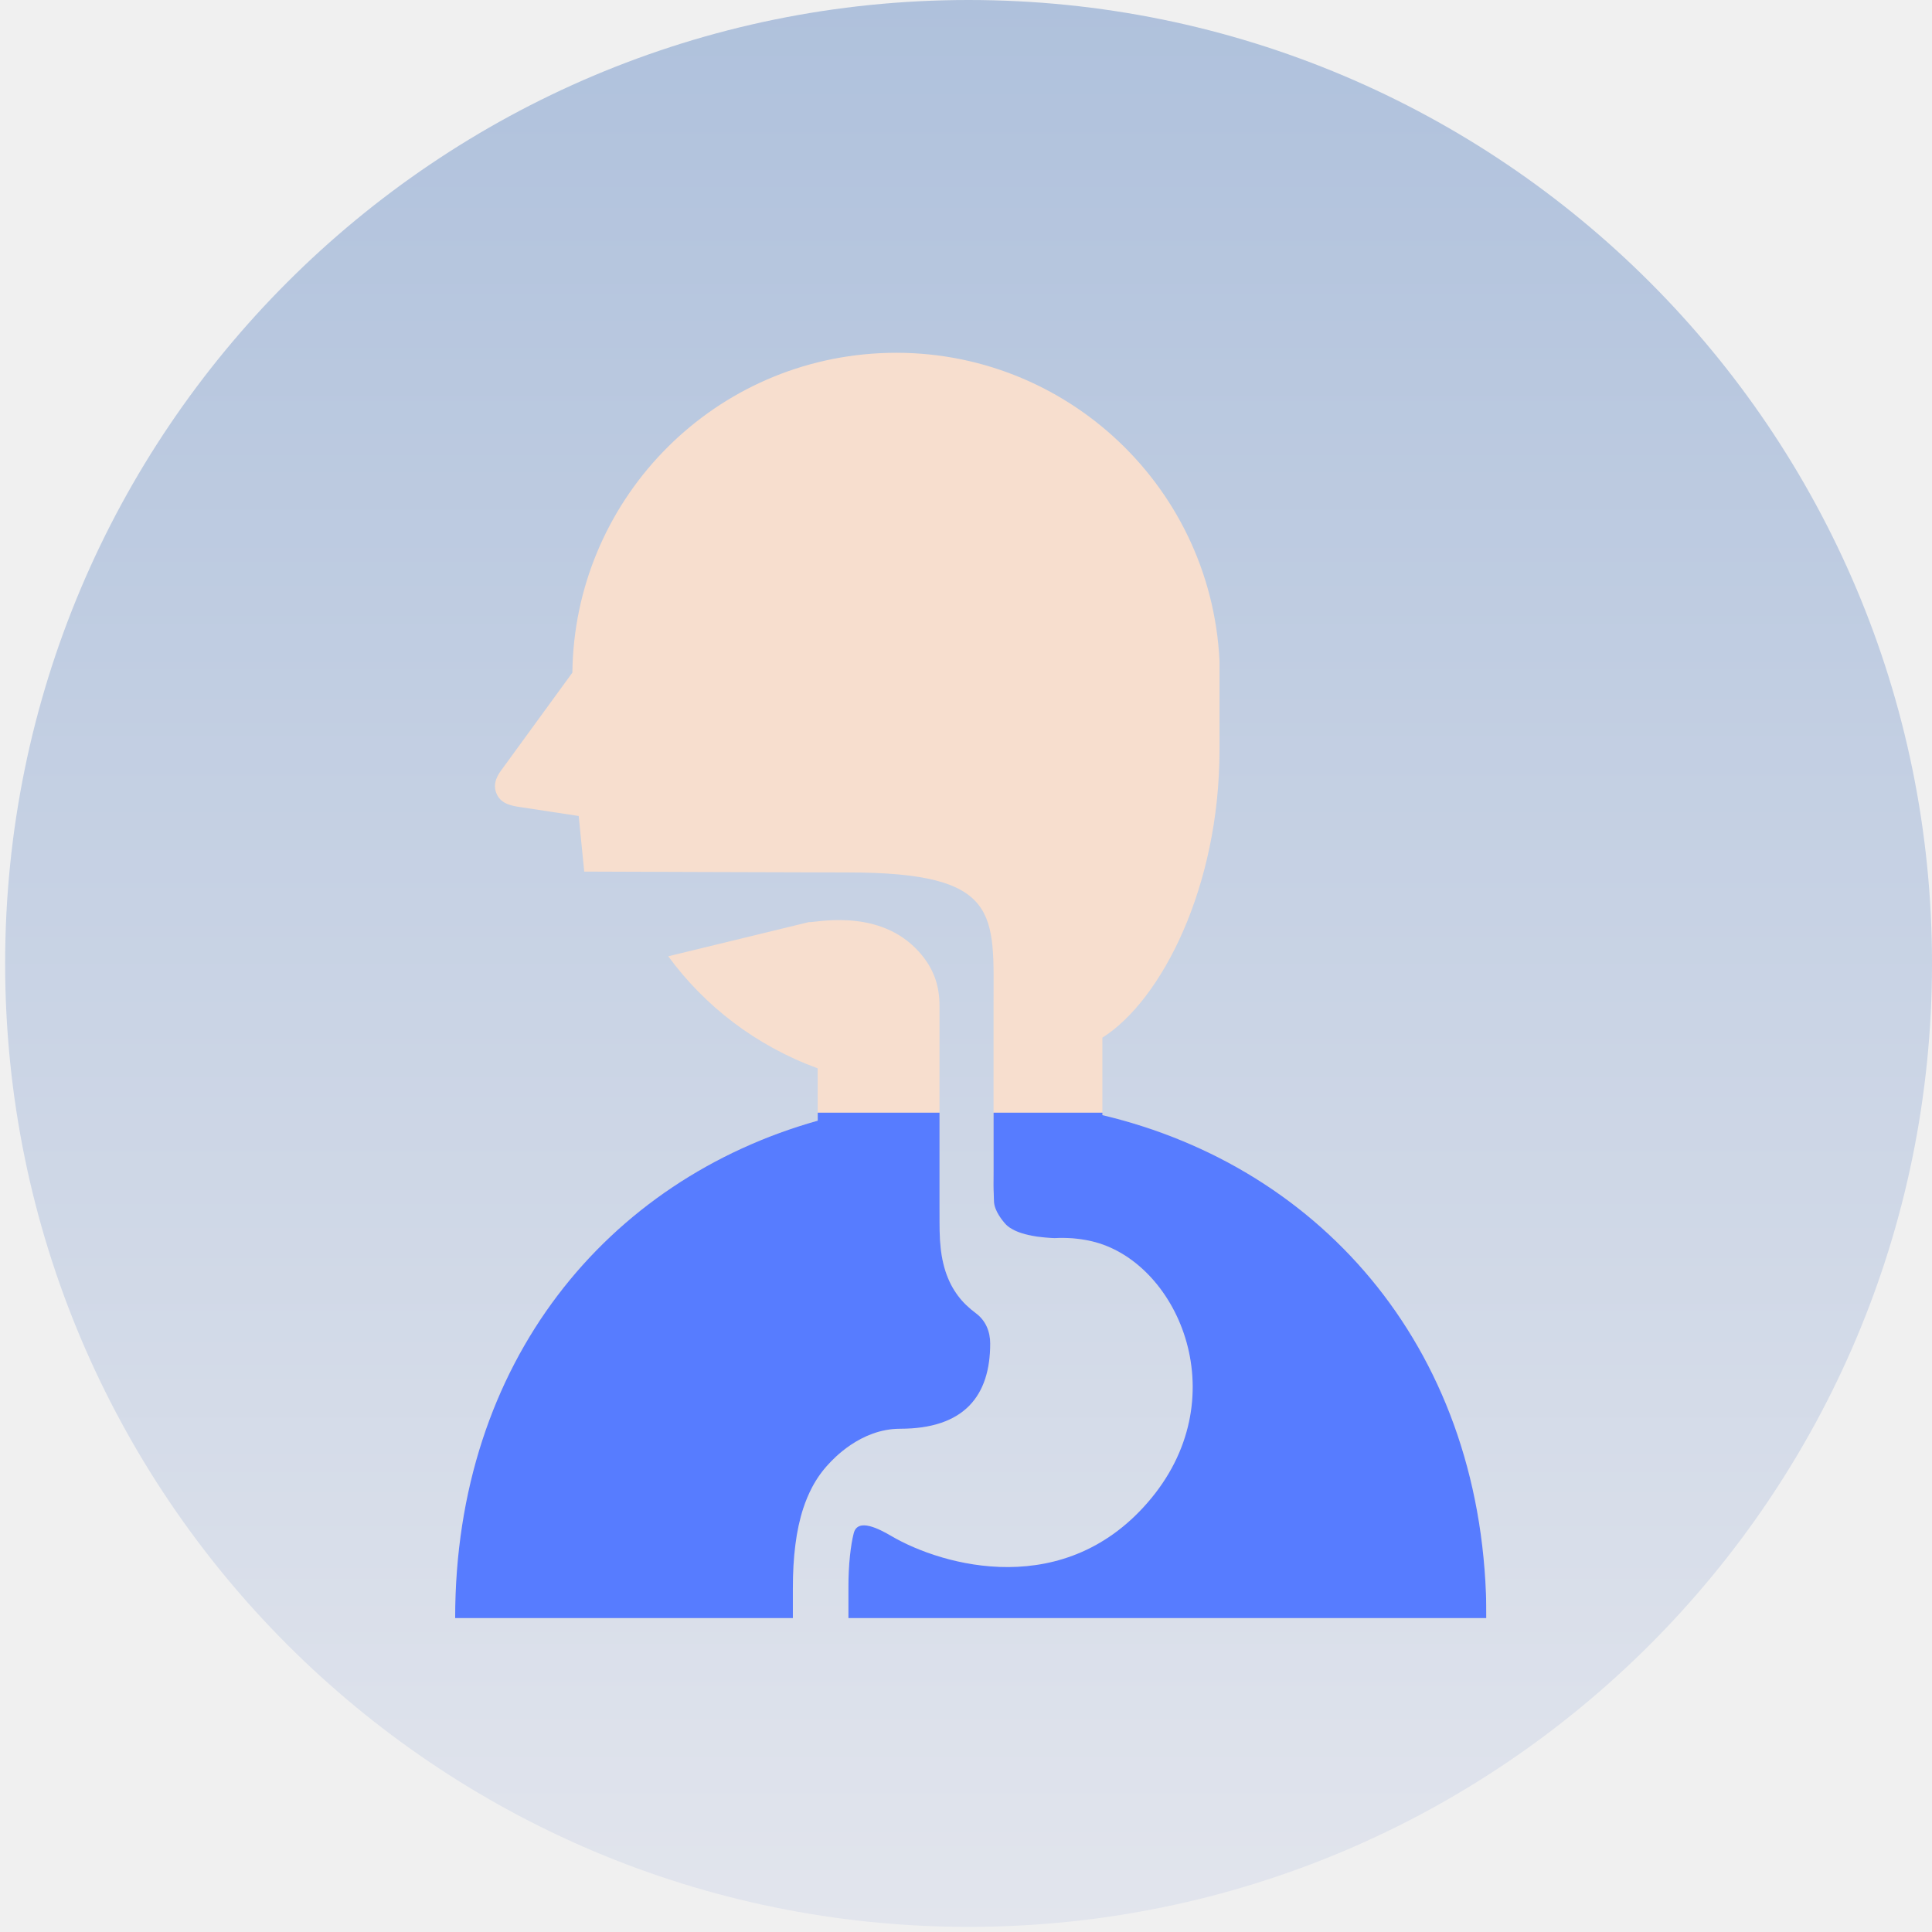
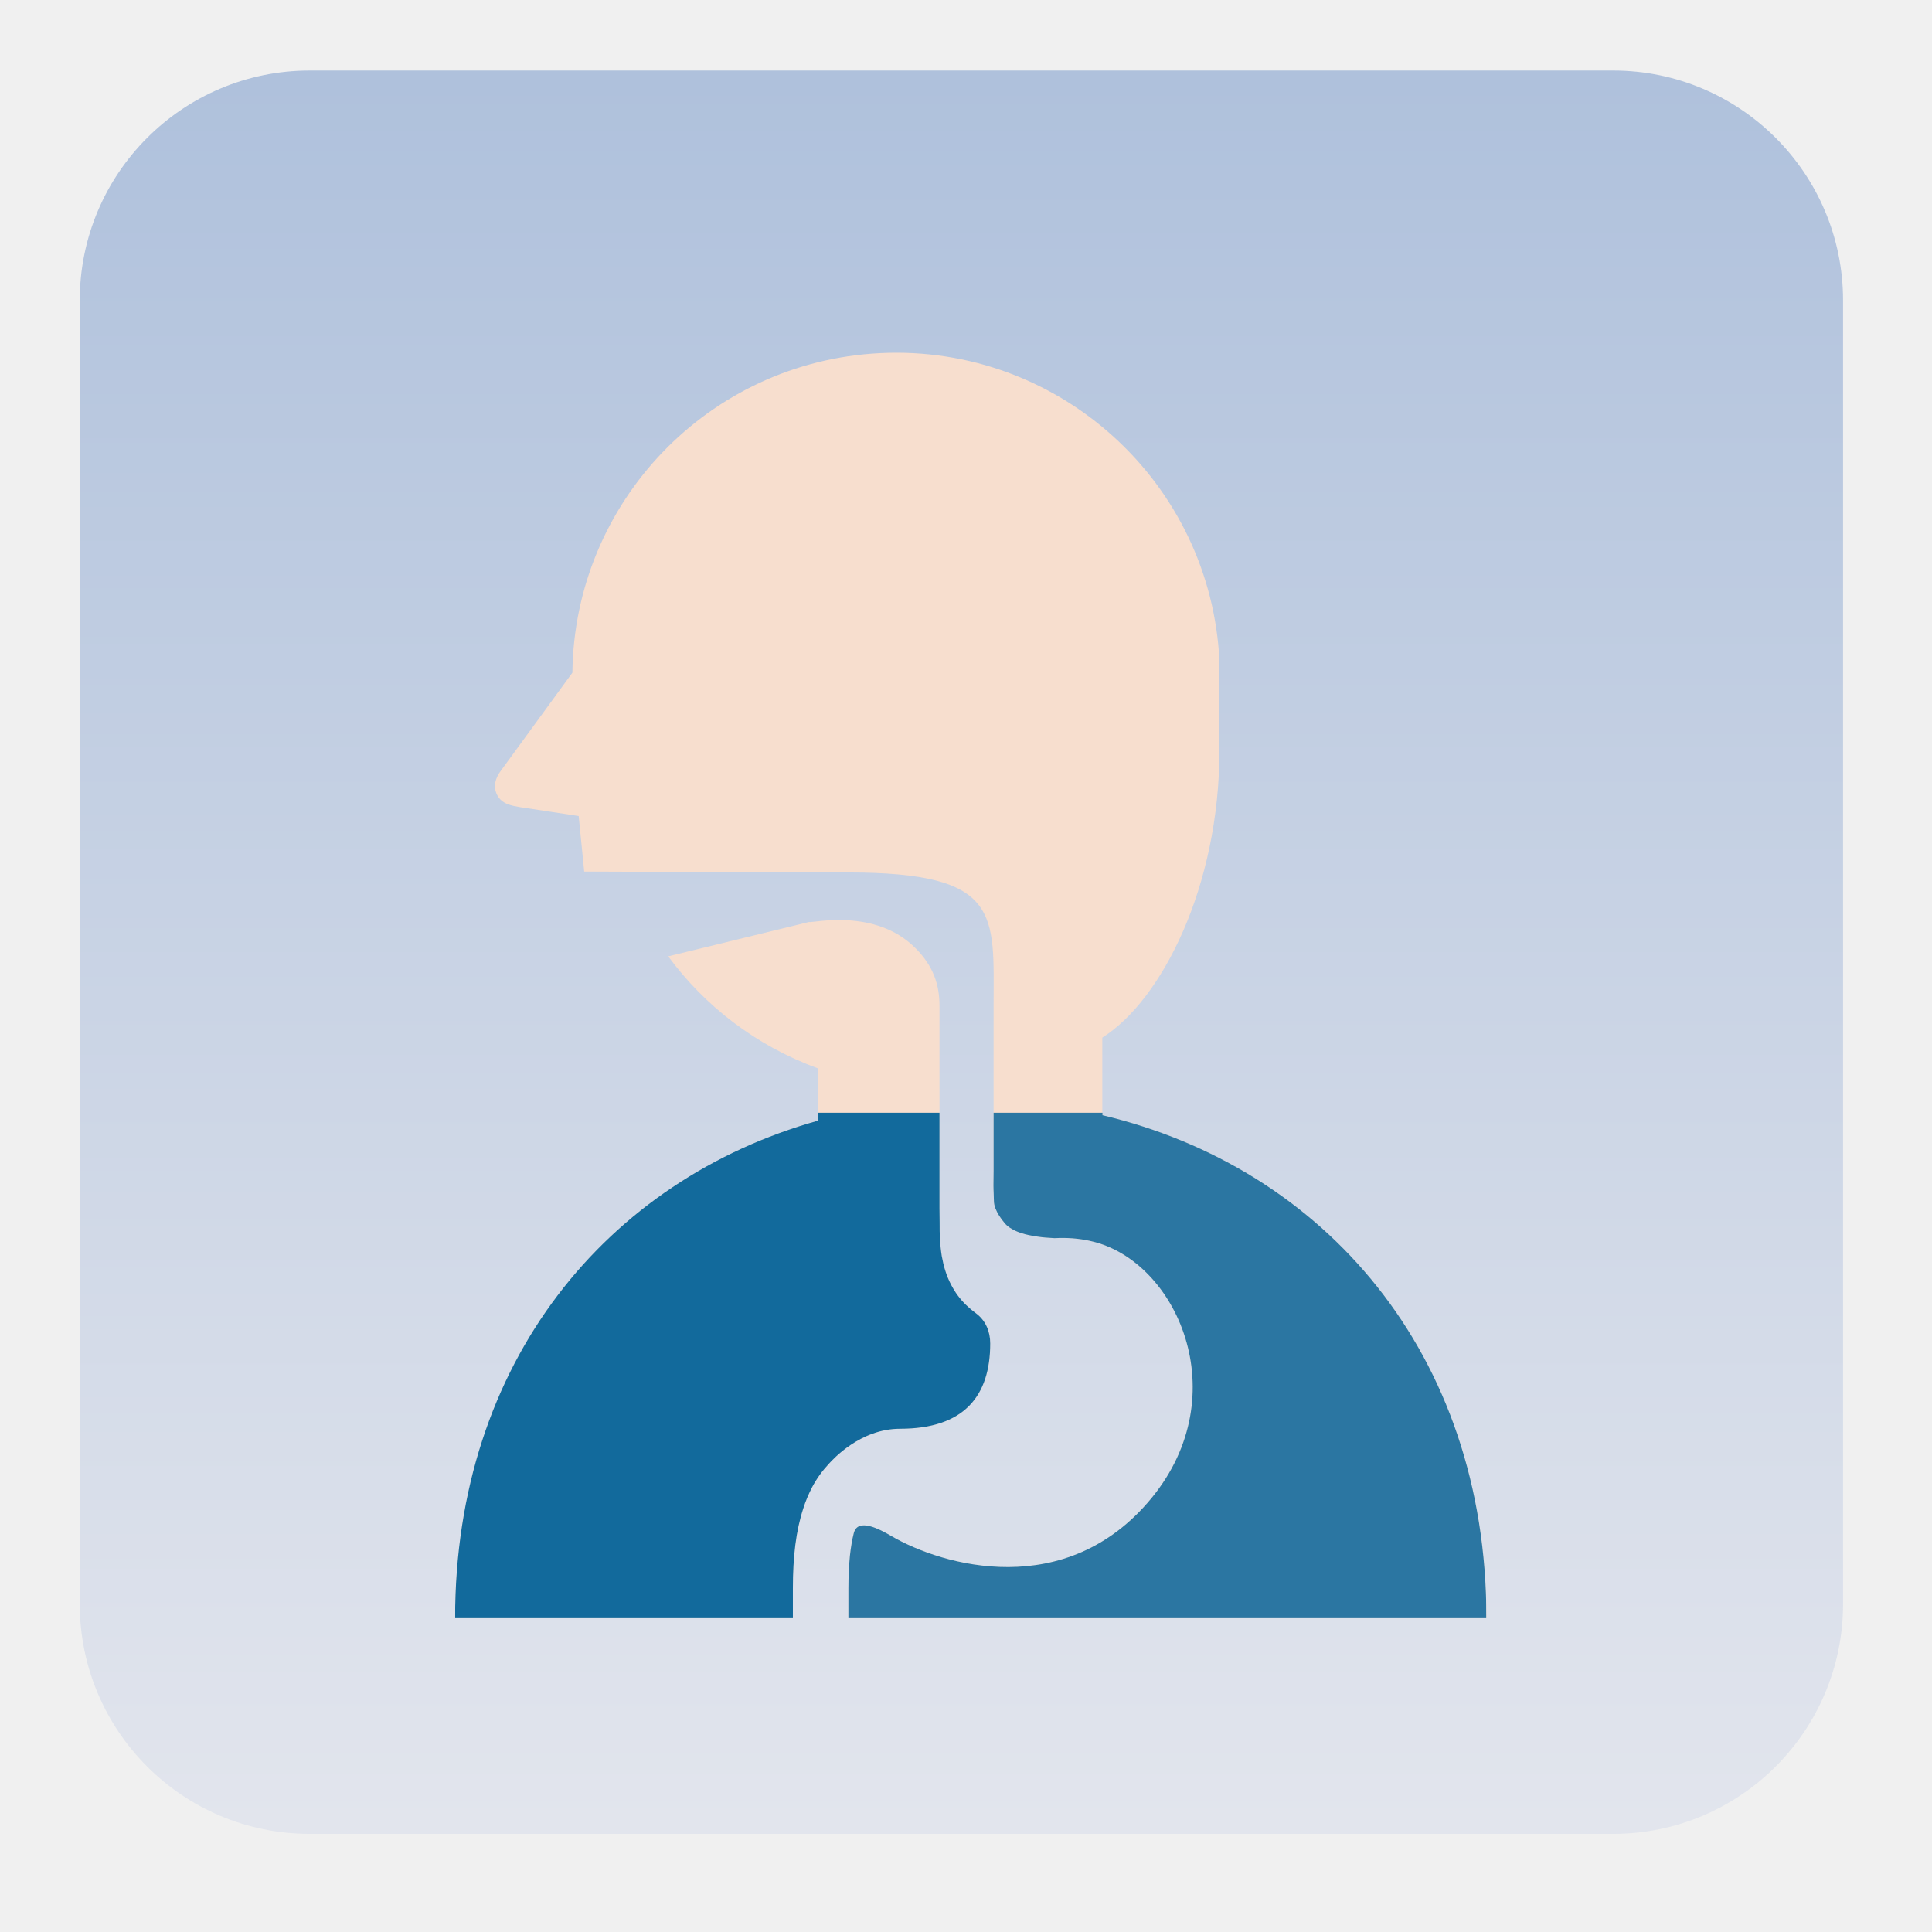
- <svg xmlns="http://www.w3.org/2000/svg" width="126" height="126" viewBox="0 0 126 126" fill="none">
-   <circle cx="63.168" cy="62.833" r="62.833" fill="url(#paint0_linear_4741_2378)" />
-   <path d="M64.577 87.625C64.577 86.856 64.295 86.131 63.646 85.648C63.192 85.31 62.794 84.935 62.482 84.514C62.301 84.273 62.147 84.023 62.016 83.772C61.868 83.48 61.749 83.187 61.656 82.898C61.55 82.565 61.475 82.238 61.419 81.918C61.356 81.553 61.324 81.201 61.301 80.856C61.278 80.465 61.273 80.093 61.273 79.735C61.273 79.405 61.271 79.085 61.271 78.793V78.581V77.108V76.524C61.271 76.524 61.271 68.415 61.271 65.59C61.271 64.252 60.886 63.016 59.702 61.832C57.06 59.191 53.003 60.213 52.762 60.135L43.58 62.366C45.957 65.605 49.281 68.193 53.328 69.674V73.087C39.629 76.939 29.682 88.795 29.682 105.527H42.688H51.707V103.575C51.707 102.55 51.76 101.613 51.87 100.752C51.979 99.888 52.147 99.098 52.384 98.372C52.543 97.889 52.734 97.433 52.958 97.005C53.258 96.433 53.626 95.917 54.054 95.464C54.301 95.204 56.099 93.18 58.703 93.18C62.888 93.18 64.577 91.029 64.577 87.625Z" fill="#F7DECE" />
-   <path d="M71.895 72.726V67.674C75.76 65.229 79.533 57.826 79.533 48.914V43.096C78.964 31.447 69.057 22.464 57.407 23.033C46.194 23.582 37.453 32.787 37.329 43.867L32.691 50.233C32.313 50.734 32.132 51.283 32.431 51.86C32.741 52.447 33.393 52.555 33.922 52.636L37.742 53.217L38.102 56.843C38.102 56.843 52.91 56.899 55.3 56.899C65.358 56.899 64.796 59.639 64.796 65.59C64.796 68.415 64.796 76.013 64.796 76.013V76.358C64.796 76.685 64.791 77.002 64.791 77.302C64.791 77.67 64.821 78.015 64.821 78.322C64.821 78.972 65.433 79.664 65.526 79.777C65.579 79.84 65.642 79.901 65.718 79.966C65.803 80.037 65.909 80.107 66.045 80.18C66.199 80.266 66.393 80.349 66.634 80.427C66.912 80.515 67.256 80.593 67.669 80.654C67.992 80.697 68.359 80.732 68.775 80.747C69.523 80.707 70.341 80.754 71.18 80.948C76.73 82.222 80.648 90.936 75.093 97.697C69.535 104.459 61.437 102.114 58.138 100.18C57.34 99.714 55.937 98.969 55.675 99.994C55.567 100.417 55.491 100.905 55.431 101.454C55.365 102.082 55.327 102.787 55.33 103.575V105.526H81.464H96.939C96.939 88.231 86.309 76.146 71.895 72.726Z" fill="#F7DECE" />
-   <mask id="mask0_4741_2378" style="mask-type:alpha" maskUnits="userSpaceOnUse" x="29" y="23" width="68" height="83">
-     <path d="M64.579 87.625C64.579 86.856 64.297 86.131 63.648 85.648C63.194 85.31 62.797 84.935 62.484 84.514C62.303 84.273 62.149 84.023 62.018 83.772C61.87 83.48 61.751 83.187 61.658 82.898C61.552 82.565 61.477 82.238 61.421 81.918C61.358 81.553 61.326 81.201 61.303 80.856C61.28 80.465 61.275 80.093 61.275 79.735C61.275 79.405 61.273 79.085 61.273 78.793V78.581V77.108V76.524C61.273 76.524 61.273 68.415 61.273 65.59C61.273 64.252 60.887 63.016 59.704 61.832C57.062 59.191 53.005 60.213 52.764 60.135L43.582 62.366C45.959 65.605 49.283 68.193 53.33 69.674V73.087C39.631 76.939 29.684 88.795 29.684 105.527H42.69H51.709V103.575C51.709 102.55 51.761 101.613 51.872 100.752C51.981 99.888 52.149 99.098 52.386 98.372C52.545 97.889 52.736 97.433 52.96 97.005C53.26 96.433 53.628 95.917 54.056 95.464C54.303 95.204 56.101 93.18 58.705 93.18C62.89 93.18 64.579 91.029 64.579 87.625Z" fill="white" />
-     <path d="M71.897 72.726V67.674C75.762 65.229 79.535 57.826 79.535 48.914V43.096C78.966 31.447 69.059 22.464 57.41 23.033C46.196 23.582 37.455 32.787 37.331 43.867L32.693 50.233C32.315 50.734 32.134 51.283 32.433 51.86C32.743 52.447 33.395 52.555 33.924 52.636L37.744 53.217L38.104 56.843C38.104 56.843 52.912 56.899 55.302 56.899C65.359 56.899 64.798 59.639 64.798 65.59C64.798 68.415 64.798 76.013 64.798 76.013V76.358C64.798 76.685 64.793 77.002 64.793 77.302C64.793 77.67 64.823 78.015 64.823 78.322C64.823 78.972 65.435 79.664 65.528 79.777C65.581 79.84 65.644 79.901 65.72 79.966C65.805 80.037 65.911 80.107 66.047 80.18C66.201 80.266 66.395 80.349 66.636 80.427C66.913 80.515 67.258 80.593 67.671 80.654C67.994 80.697 68.361 80.732 68.777 80.747C69.525 80.707 70.343 80.754 71.182 80.948C76.732 82.222 80.65 90.936 75.095 97.697C69.537 104.459 61.439 102.114 58.14 100.18C57.342 99.714 55.939 98.969 55.677 99.994C55.569 100.417 55.493 100.905 55.433 101.454C55.367 102.082 55.329 102.787 55.332 103.575V105.526H81.466H96.941C96.941 88.231 86.311 76.146 71.897 72.726Z" fill="#F7DECE" />
+ <svg xmlns="http://www.w3.org/2000/svg" width="126" height="126">
+   <mask height="83" id="mask0_4741_2378" maskUnits="userSpaceOnUse" width="68" x="29" y="23">
+     <path d="m64.58,87.62c0,-0.76 -0.28,-1.49 -0.93,-1.97c-0.46,-0.34 -0.85,-0.71 -1.17,-1.14c-0.18,-0.24 -0.33,-0.49 -0.46,-0.74c-0.15,-0.29 -0.27,-0.58 -0.36,-0.87c-0.11,-0.33 -0.18,-0.66 -0.24,-0.98c-0.06,-0.37 -0.09,-0.72 -0.12,-1.06c-0.02,-0.39 -0.02,-0.77 -0.02,-1.13c0,-0.32 -0.01,-0.64 -0.01,-0.94l0,-0.21l0,-1.47l0,-0.59c0,0 0,-8.1 0,-10.93c0,-1.34 -0.38,-2.57 -1.57,-3.76c-2.64,-2.64 -6.69,-1.62 -6.94,-1.7l-9.18,2.24c2.38,3.23 5.7,5.82 9.75,7.3l0,3.42c-13.7,3.85 -23.65,15.71 -23.65,32.44l13.01,0l9.02,0l0,-1.95c0,-1.03 0.05,-1.97 0.16,-2.83c0.11,-0.86 0.28,-1.65 0.52,-2.38c0.15,-0.48 0.35,-0.94 0.57,-1.37c0.3,-0.57 0.67,-1.08 1.1,-1.54c0.24,-0.26 2.04,-2.28 4.64,-2.28c4.19,0 5.88,-2.15 5.88,-5.56z" fill="white" id="svg_1" />
+     <path d="m71.9,72.73l0,-5.06c3.86,-2.44 7.63,-9.84 7.63,-18.76l0,-5.81c-0.56,-11.65 -10.47,-20.64 -22.12,-20.07c-11.21,0.55 -19.96,9.76 -20.08,20.84l-4.64,6.36c-0.38,0.5 -0.56,1.05 -0.26,1.63c0.31,0.59 0.97,0.69 1.49,0.78l3.82,0.58l0.36,3.62c0,0 14.81,0.06 17.2,0.06c10.06,0 9.5,2.74 9.5,8.69c0,2.82 0,10.42 0,10.42l0,0.35c0,0.33 -0.01,0.64 -0.01,0.94c0,0.37 0.03,0.71 0.03,1.02c0,0.65 0.62,1.34 0.71,1.46c0.05,0.06 0.11,0.12 0.19,0.19c0.09,0.07 0.19,0.14 0.33,0.21c0.15,0.09 0.34,0.17 0.59,0.25c0.27,0.09 0.62,0.16 1.03,0.22c0.32,0.05 0.69,0.08 1.11,0.1c0.74,-0.04 1.56,0 2.4,0.2c5.55,1.27 9.47,9.99 3.92,16.75c-5.56,6.76 -13.66,4.41 -16.96,2.48c-0.8,-0.47 -2.2,-1.21 -2.46,-0.19c-0.11,0.43 -0.19,0.92 -0.25,1.46c-0.06,0.63 -0.1,1.34 -0.1,2.13l0,1.95l26.14,0l15.47,0c0,-17.3 -10.63,-29.38 -25.04,-32.8z" fill="#F7DECE" id="svg_2" />
  </mask>
-   <g mask="url(#mask0_4741_2378)">
-     <rect x="29.684" y="72.566" width="67.257" height="33.629" fill="#577CFF" />
-   </g>
  <defs>
-     <linearGradient id="paint0_linear_4741_2378" x1="63.168" y1="0" x2="63.168" y2="125.665" gradientUnits="userSpaceOnUse">
+     <linearGradient id="paint0_linear_4741_2378" x1="0.5" x2="0.5" y1="0" y2="1">
      <stop stop-color="#AFC1DC" />
      <stop offset="1" stop-color="#E2E5ED" />
    </linearGradient>
  </defs>
+   <g class="layer">
+     <rect fill="url(#paint0_linear_4741_2378)" height="115" id="svg_10" rx="15" ry="15" width="115" x="5.2" y="4.6" />
+     <path d="m64.58,87.62c0,-0.76 -0.28,-1.49 -0.93,-1.97c-0.46,-0.34 -0.86,-0.71 -1.17,-1.14c-0.18,-0.24 -0.33,-0.49 -0.46,-0.74c-0.15,-0.29 -0.27,-0.58 -0.36,-0.87c-0.11,-0.33 -0.19,-0.66 -0.24,-0.98c-0.06,-0.37 -0.1,-0.72 -0.12,-1.06c-0.02,-0.39 -0.03,-0.77 -0.03,-1.13c0,-0.32 0,-0.64 0,-0.94l0,-0.21l0,-1.47l0,-0.59c0,0 0,-8.1 0,-10.93c0,-1.34 -0.38,-2.57 -1.57,-3.76c-2.64,-2.64 -6.7,-1.62 -6.94,-1.7l-9.18,2.24c2.38,3.23 5.7,5.82 9.75,7.3l0,3.42c-13.7,3.85 -23.65,15.71 -23.65,32.44l13.01,0l9.02,0l0,-1.95c0,-1.03 0.05,-1.97 0.16,-2.83c0.11,-0.86 0.28,-1.65 0.51,-2.38c0.16,-0.48 0.35,-0.94 0.58,-1.37c0.3,-0.57 0.67,-1.08 1.09,-1.54c0.25,-0.26 2.05,-2.28 4.65,-2.28c4.19,0 5.88,-2.15 5.88,-5.56z" fill="#F7DECE" id="svg_4" />
+     <path d="m71.89,72.73l0,-5.06c3.87,-2.44 7.64,-9.84 7.64,-18.76l0,-5.81c-0.57,-11.65 -10.47,-20.64 -22.12,-20.07c-11.22,0.55 -19.96,9.76 -20.08,20.84l-4.64,6.36c-0.38,0.5 -0.56,1.05 -0.26,1.63c0.31,0.59 0.96,0.69 1.49,0.78l3.82,0.58l0.36,3.62c0,0 14.81,0.06 17.2,0.06c10.06,0 9.5,2.74 9.5,8.69c0,2.82 0,10.42 0,10.42l0,0.35c0,0.33 -0.01,0.64 -0.01,0.94c0,0.37 0.03,0.71 0.03,1.02c0,0.65 0.61,1.34 0.71,1.46c0.05,0.06 0.11,0.12 0.19,0.19c0.08,0.07 0.19,0.14 0.33,0.21c0.15,0.09 0.34,0.17 0.58,0.25c0.28,0.09 0.63,0.16 1.04,0.22c0.32,0.05 0.69,0.08 1.1,0.1c0.75,-0.04 1.57,0 2.41,0.2c5.55,1.27 9.47,9.99 3.91,16.75c-5.55,6.76 -13.65,4.41 -16.95,2.48c-0.8,-0.47 -2.2,-1.21 -2.47,-0.19c-0.1,0.43 -0.18,0.92 -0.24,1.46c-0.06,0.63 -0.1,1.34 -0.1,2.13l0,1.95l26.13,0l15.48,0c0,-17.3 -10.63,-29.38 -25.05,-32.8z" fill="#F7DECE" id="svg_5" />
+     <g id="svg_6" mask="url(#mask0_4741_2378)">
+       <rect fill="#126a9c" height="33.63" id="svg_7" width="67.26" x="29.68" y="72.57" />
+     </g>
+     <rect fill="url(#paint0_linear_4741_2378)" height="61" id="svg_8" width="61" x="-560.4" y="317" />
+     <rect fill="url(#paint0_linear_4741_2378)" height="240" id="svg_9" width="240" x="-518.4" y="-104" />
+   </g>
</svg>
